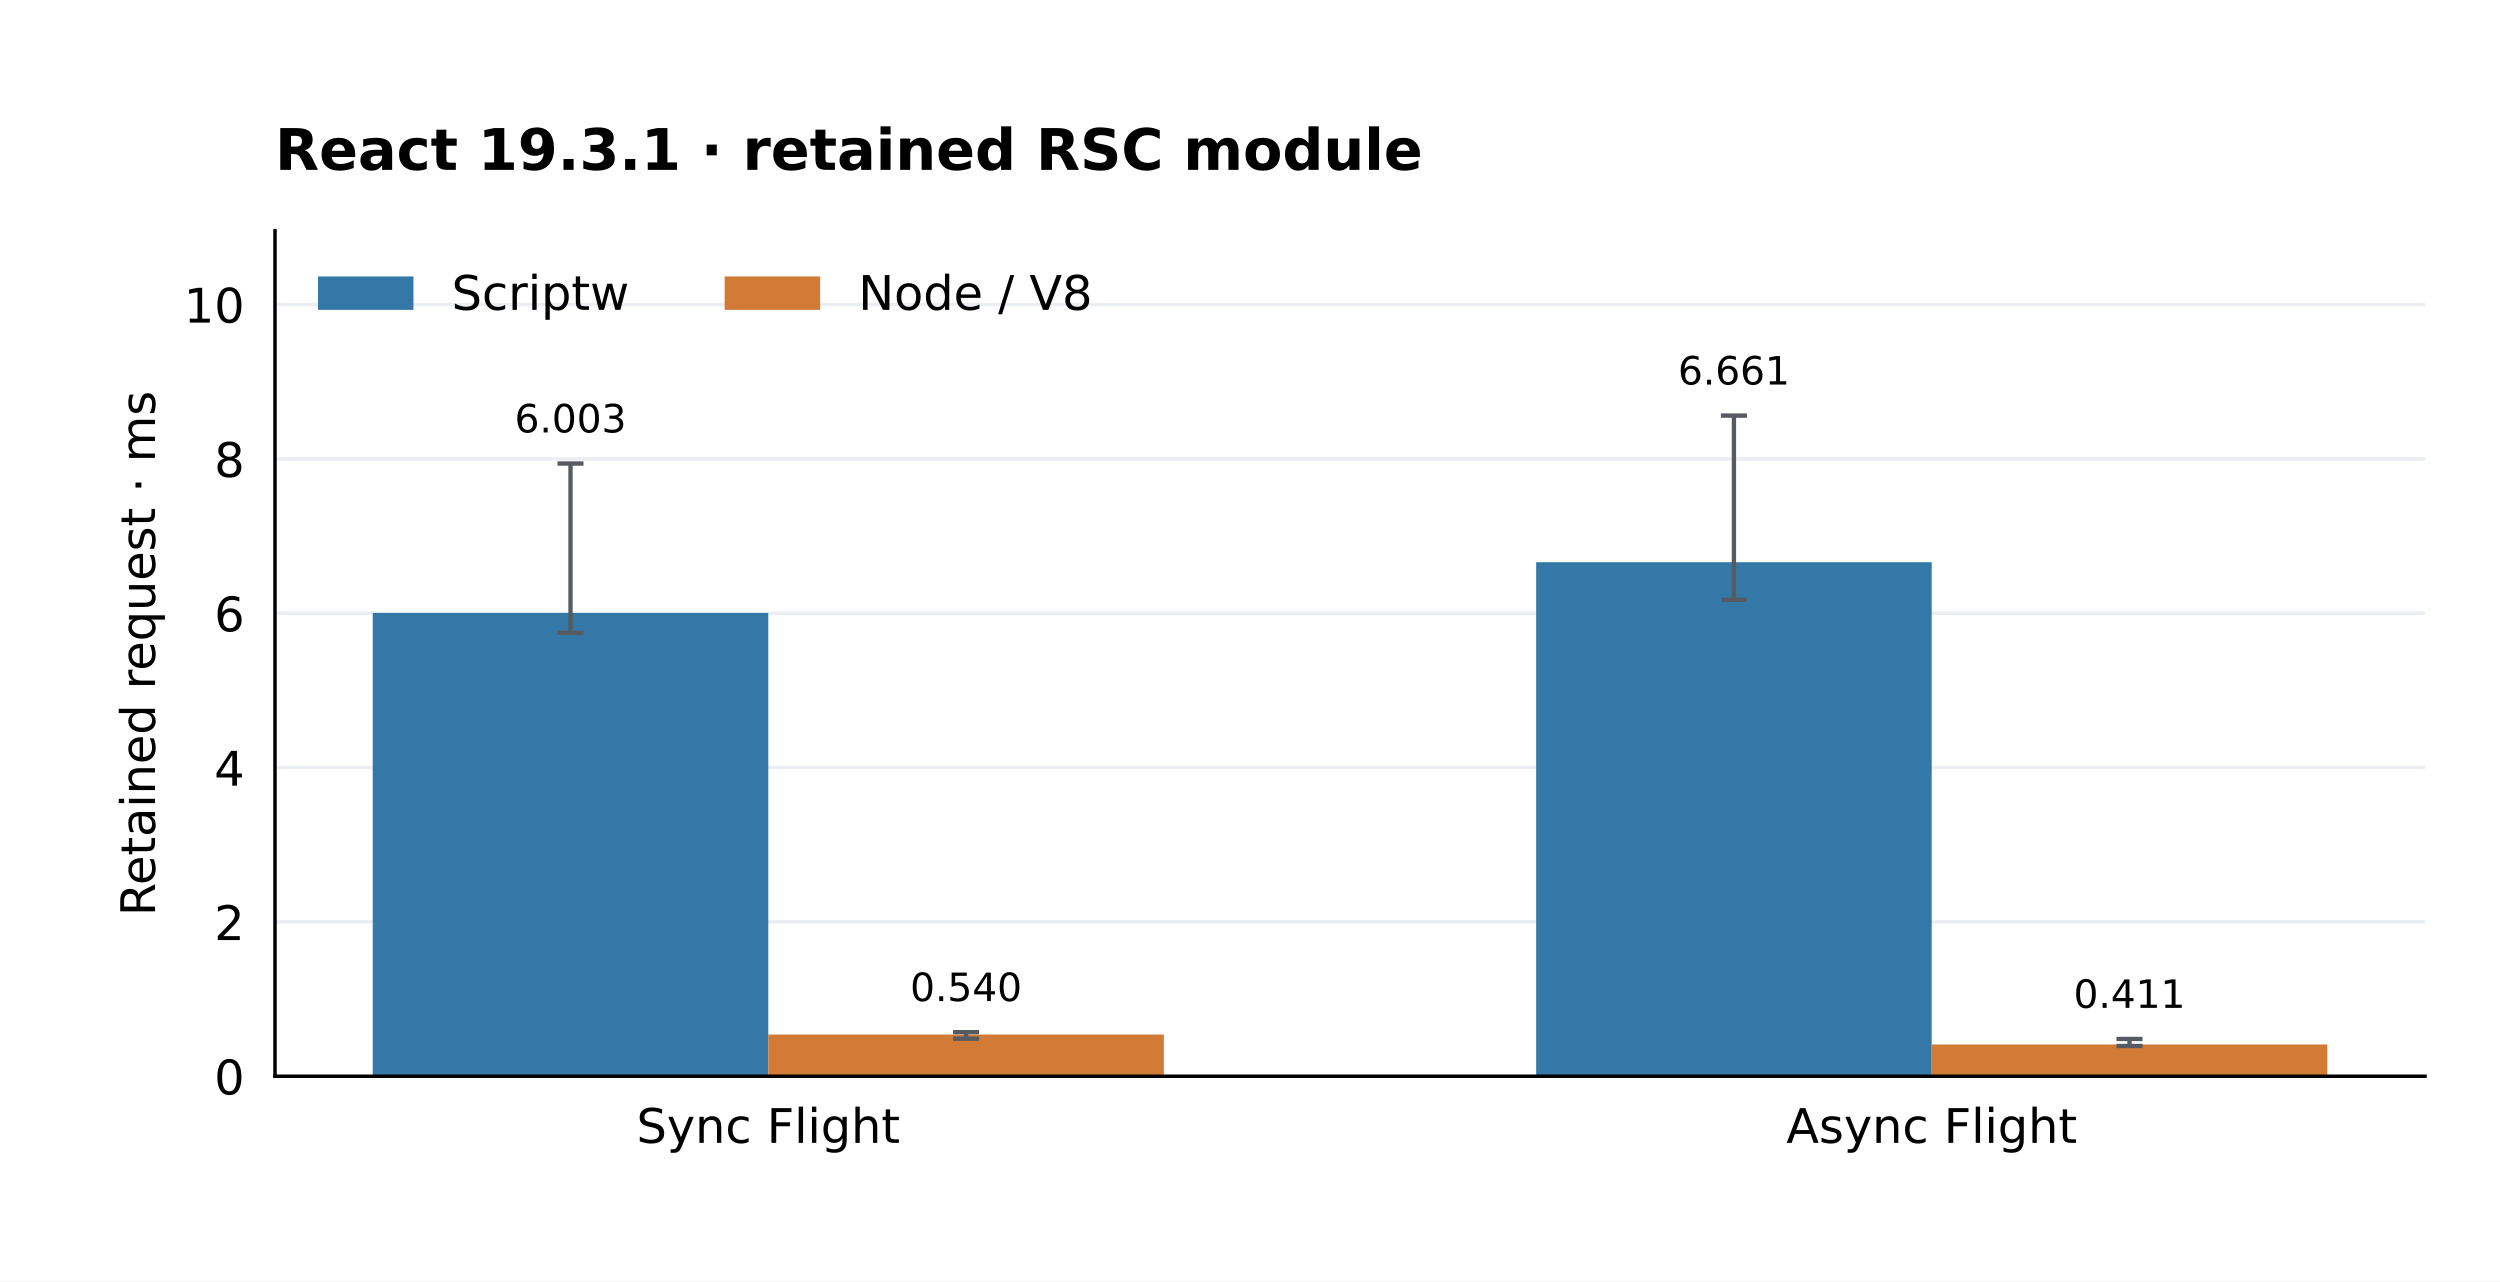
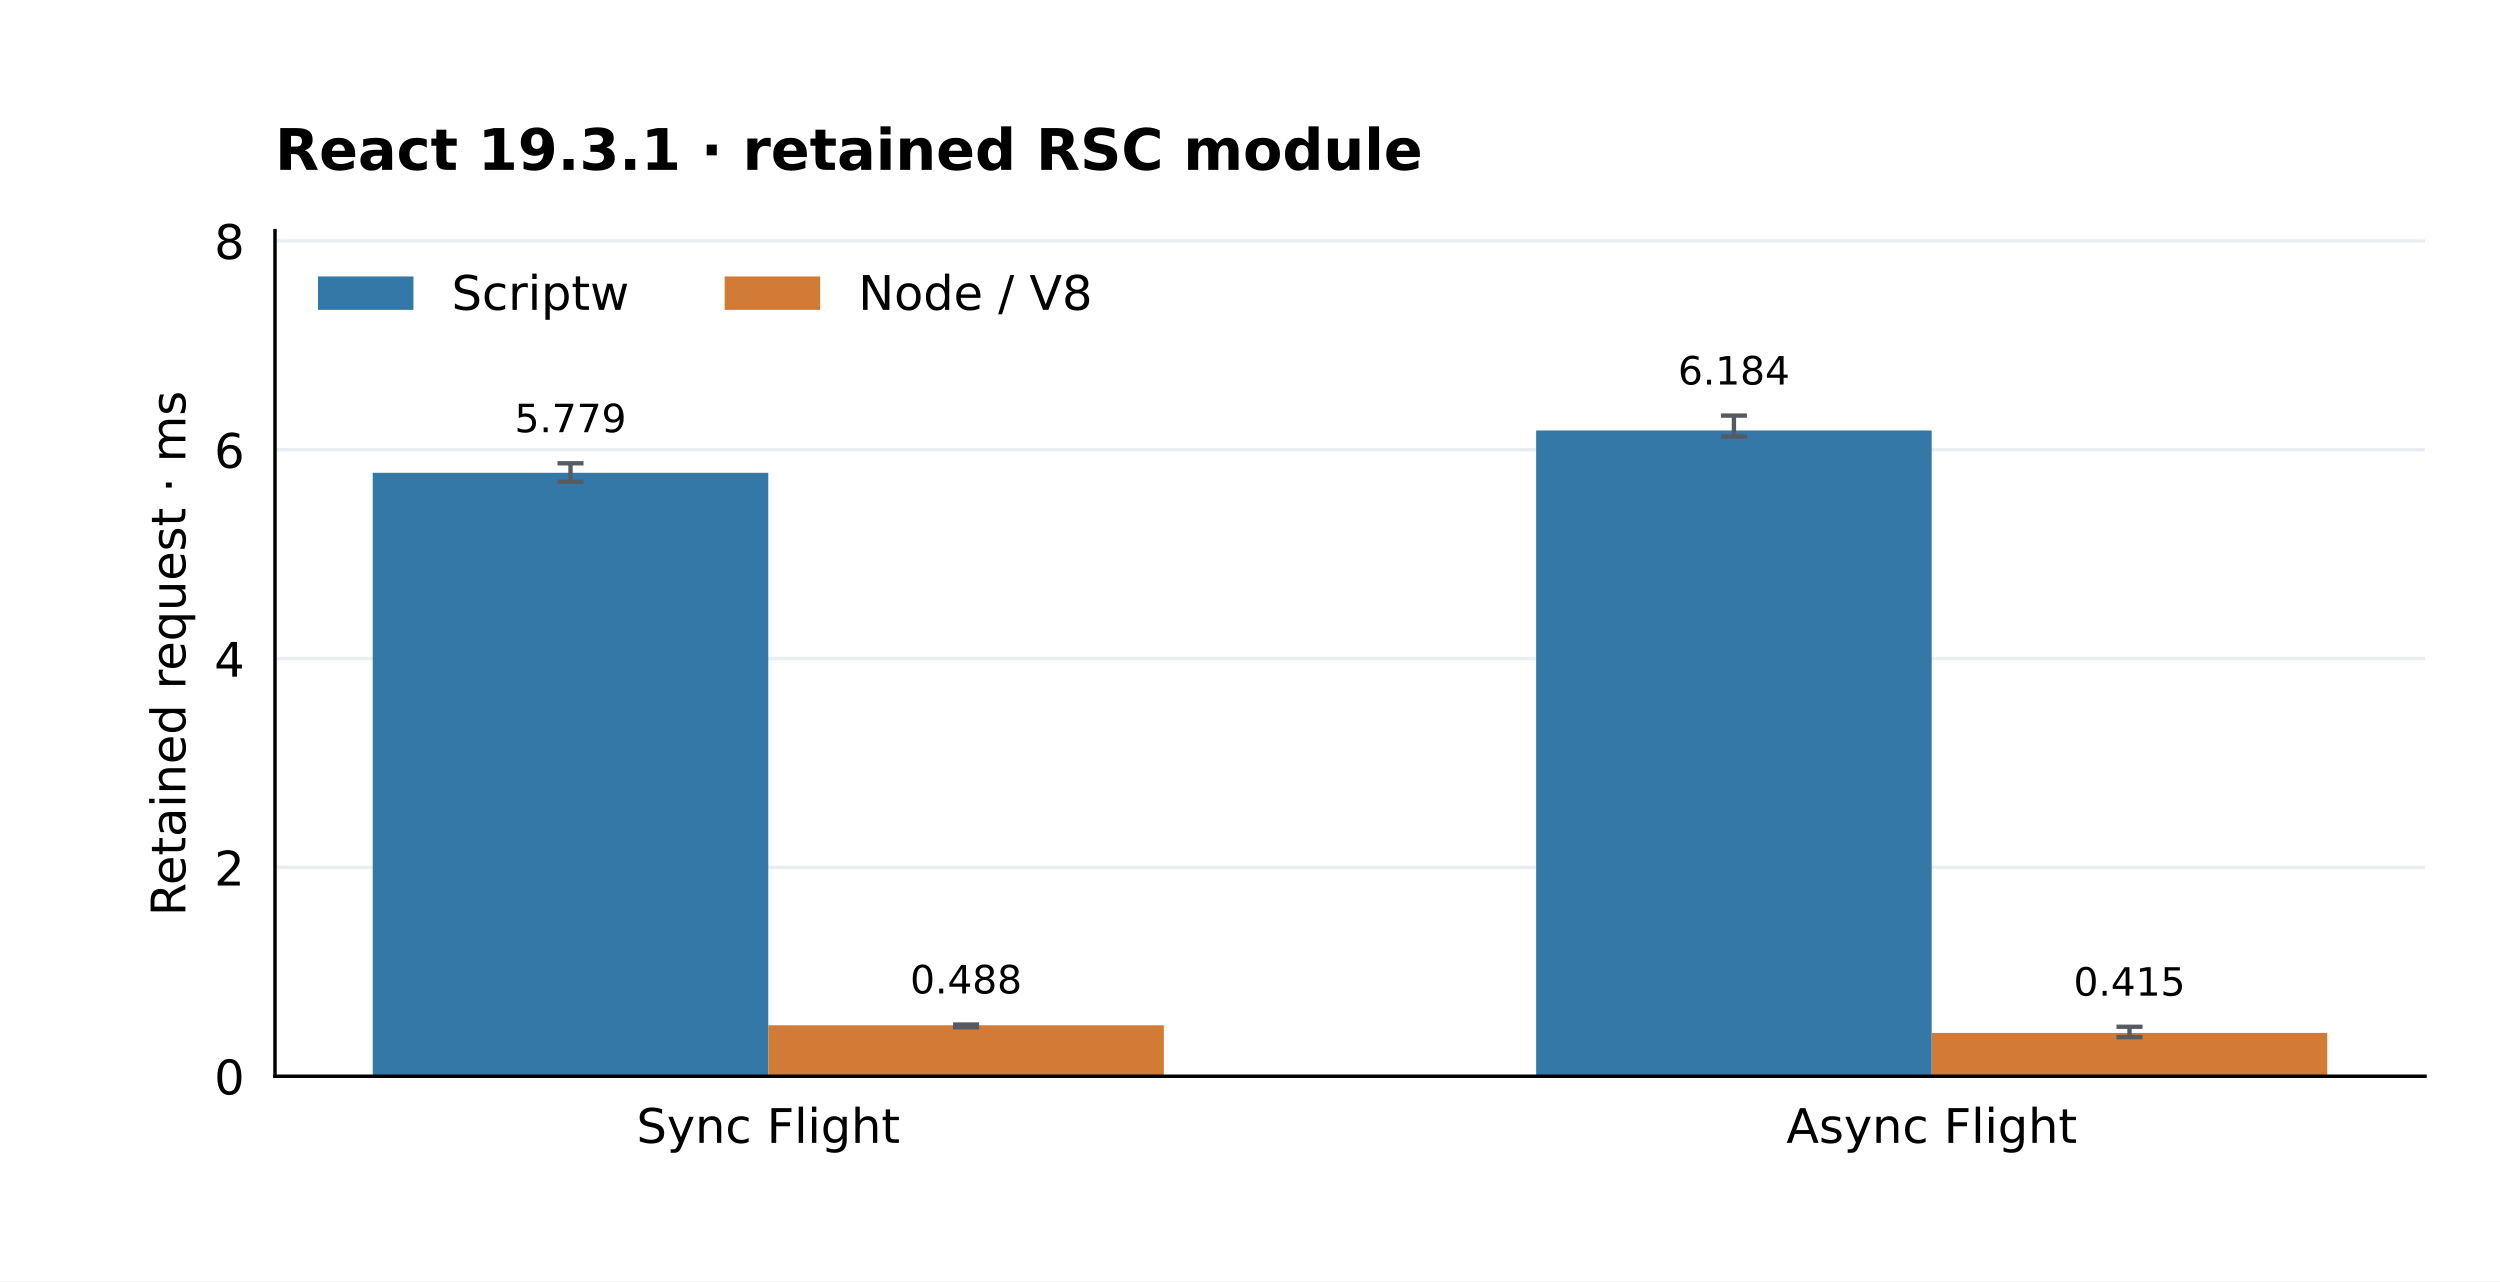
<svg xmlns="http://www.w3.org/2000/svg" xmlns:xlink="http://www.w3.org/1999/xlink" width="576pt" height="295.2pt" viewBox="0 0 576 295.2" version="1.1">
  <defs>
    <style type="text/css">*{stroke-linejoin: round; stroke-linecap: butt}</style>
  </defs>
  <g id="figure_1">
    <g id="patch_1">
      <path d="M 0 295.2 L 576 295.2 L 576 0 L 0 0 z " style="fill: #ffffff" />
    </g>
    <g id="axes_1">
      <g id="patch_2">
        <path d="M 63.36 247.968 L 558.72 247.968 L 558.72 53.136 L 63.36 53.136 z " style="fill: #ffffff" />
      </g>
      <g id="matplotlib.axis_1">
        <g id="xtick_1">
          <g id="line2d_1" />
          <g id="text_1">
            <text style="font-size: 11px; font-family: 'DejaVu Sans'; text-anchor: middle" x="177.014" y="263.326" transform="rotate(-0 177.014 263.3263)">Sync Flight</text>
          </g>
        </g>
        <g id="xtick_2">
          <g id="line2d_2" />
          <g id="text_2">
            <text style="font-size: 11px; font-family: 'DejaVu Sans'; text-anchor: middle" x="445.066" y="263.326" transform="rotate(-0 445.066 263.3263)">Async Flight</text>
          </g>
        </g>
      </g>
      <g id="matplotlib.axis_2">
        <g id="ytick_1">
          <g id="line2d_3">
            <path d="M 63.36 247.968 L 558.72 247.968 " clip-path="url(#p833538aeba)" style="fill: none; stroke: #eaeef2; stroke-width: 0.8; stroke-linecap: square" />
          </g>
          <g id="line2d_4" />
          <g id="text_3">
            <text style="font-size: 11px; font-family: 'DejaVu Sans'; text-anchor: end" x="56.36" y="252.147" transform="rotate(-0 56.36 252.1467)">0</text>
          </g>
        </g>
        <g id="ytick_2">
          <g id="line2d_5">
-             <path d="M 63.36 212.405 L 558.72 212.405 " clip-path="url(#p833538aeba)" style="fill: none; stroke: #eaeef2; stroke-width: 0.8; stroke-linecap: square" />
+             <path d="M 63.36 199.85 L 558.72 199.85 " clip-path="url(#p833538aeba)" style="fill: none; stroke: #eaeef2; stroke-width: 0.8; stroke-linecap: square" />
          </g>
          <g id="line2d_6" />
          <g id="text_4">
-             <text style="font-size: 11px; font-family: 'DejaVu Sans'; text-anchor: end" x="56.36" y="216.584" transform="rotate(-0 56.36 216.5836)">2</text>
+             <text style="font-size: 11px; font-family: 'DejaVu Sans'; text-anchor: end" x="56.36" y="204.028" transform="rotate(-0 56.36 204.0284)">2</text>
          </g>
        </g>
        <g id="ytick_3">
          <g id="line2d_7">
-             <path d="M 63.36 176.842 L 558.72 176.842 " clip-path="url(#p833538aeba)" style="fill: none; stroke: #eaeef2; stroke-width: 0.8; stroke-linecap: square" />
+             <path d="M 63.36 151.731 L 558.72 151.731 " clip-path="url(#p833538aeba)" style="fill: none; stroke: #eaeef2; stroke-width: 0.8; stroke-linecap: square" />
          </g>
          <g id="line2d_8" />
          <g id="text_5">
-             <text style="font-size: 11px; font-family: 'DejaVu Sans'; text-anchor: end" x="56.36" y="181.021" transform="rotate(-0 56.36 181.0206)">4</text>
+             <text style="font-size: 11px; font-family: 'DejaVu Sans'; text-anchor: end" x="56.36" y="155.91" transform="rotate(-0 56.36 155.91)">4</text>
          </g>
        </g>
        <g id="ytick_4">
          <g id="line2d_9">
-             <path d="M 63.36 141.279 L 558.72 141.279 " clip-path="url(#p833538aeba)" style="fill: none; stroke: #eaeef2; stroke-width: 0.8; stroke-linecap: square" />
+             <path d="M 63.36 103.613 L 558.72 103.613 " clip-path="url(#p833538aeba)" style="fill: none; stroke: #eaeef2; stroke-width: 0.8; stroke-linecap: square" />
          </g>
          <g id="line2d_10" />
          <g id="text_6">
-             <text style="font-size: 11px; font-family: 'DejaVu Sans'; text-anchor: end" x="56.36" y="145.458" transform="rotate(-0 56.36 145.4575)">6</text>
+             <text style="font-size: 11px; font-family: 'DejaVu Sans'; text-anchor: end" x="56.36" y="107.792" transform="rotate(-0 56.36 107.7917)">6</text>
          </g>
        </g>
        <g id="ytick_5">
          <g id="line2d_11">
-             <path d="M 63.36 105.716 L 558.72 105.716 " clip-path="url(#p833538aeba)" style="fill: none; stroke: #eaeef2; stroke-width: 0.8; stroke-linecap: square" />
+             <path d="M 63.36 55.495 L 558.72 55.495 " clip-path="url(#p833538aeba)" style="fill: none; stroke: #eaeef2; stroke-width: 0.8; stroke-linecap: square" />
          </g>
          <g id="line2d_12" />
          <g id="text_7">
-             <text style="font-size: 11px; font-family: 'DejaVu Sans'; text-anchor: end" x="56.36" y="109.894" transform="rotate(-0 56.36 109.8944)">8</text>
+             <text style="font-size: 11px; font-family: 'DejaVu Sans'; text-anchor: end" x="56.36" y="59.673" transform="rotate(-0 56.36 59.67336)">8</text>
          </g>
        </g>
-         <g id="ytick_6">
-           <g id="line2d_13">
-             <path d="M 63.36 70.153 L 558.72 70.153 " clip-path="url(#p833538aeba)" style="fill: none; stroke: #eaeef2; stroke-width: 0.8; stroke-linecap: square" />
-           </g>
-           <g id="line2d_14" />
-           <g id="text_8">
-             <text style="font-size: 11px; font-family: 'DejaVu Sans'; text-anchor: end" x="56.36" y="74.331" transform="rotate(-0 56.36 74.33136)">10</text>
-           </g>
-         </g>
-         <g id="text_9">
-           <text style="font-size: 11px; font-family: 'DejaVu Sans'; text-anchor: middle" x="35.72" y="150.552" transform="rotate(-90 35.71992 150.552)">Retained request · ms</text>
+         <g id="text_8">
+           <text style="font-size: 11px; font-family: 'DejaVu Sans'; text-anchor: middle" x="42.719" y="150.552" transform="rotate(-90 42.71867 150.552)">Retained request · ms</text>
        </g>
      </g>
      <g id="patch_3">
-         <path d="M 85.876 247.968 L 177.014 247.968 L 177.014 141.223 L 85.876 141.223 z " clip-path="url(#p833538aeba)" style="fill: #3478a8" />
+         <path d="M 85.876 247.968 L 177.014 247.968 L 177.014 108.939 L 85.876 108.939 z " clip-path="url(#p833538aeba)" style="fill: #3478a8" />
      </g>
      <g id="patch_4">
-         <path d="M 353.928 247.968 L 445.066 247.968 L 445.066 129.532 L 353.928 129.532 z " clip-path="url(#p833538aeba)" style="fill: #3478a8" />
+         <path d="M 353.928 247.968 L 445.066 247.968 L 445.066 99.177 L 353.928 99.177 z " clip-path="url(#p833538aeba)" style="fill: #3478a8" />
      </g>
      <g id="patch_5">
-         <path d="M 177.014 247.968 L 268.152 247.968 L 268.152 238.362 L 177.014 238.362 z " clip-path="url(#p833538aeba)" style="fill: #d17b36" />
+         <path d="M 177.014 247.968 L 268.152 247.968 L 268.152 236.225 L 177.014 236.225 z " clip-path="url(#p833538aeba)" style="fill: #d17b36" />
      </g>
      <g id="patch_6">
-         <path d="M 445.066 247.968 L 536.204 247.968 L 536.204 240.651 L 445.066 240.651 z " clip-path="url(#p833538aeba)" style="fill: #d17b36" />
+         <path d="M 445.066 247.968 L 536.204 247.968 L 536.204 237.987 L 445.066 237.987 z " clip-path="url(#p833538aeba)" style="fill: #d17b36" />
      </g>
      <g id="LineCollection_1">
-         <path d="M 131.445 145.819 L 131.445 106.798 " clip-path="url(#p833538aeba)" style="fill: none; stroke: #555b61" />
-         <path d="M 399.497 138.2 L 399.497 95.755 " clip-path="url(#p833538aeba)" style="fill: none; stroke: #555b61" />
+         <path d="M 131.445 110.982 L 131.445 106.746 " clip-path="url(#p833538aeba)" style="fill: none; stroke: #555b61" />
+         <path d="M 399.497 100.576 L 399.497 95.755 " clip-path="url(#p833538aeba)" style="fill: none; stroke: #555b61" />
      </g>
-       <g id="line2d_15">
+       <g id="line2d_13">
        <defs>
          <path id="mf1cd270943" d="M 3 0 L -3 -0 " style="stroke: #555b61" />
        </defs>
        <g clip-path="url(#p833538aeba)">
-           <use xlink:href="#mf1cd270943" x="131.445" y="145.819" style="fill: #1f77b4; stroke: #555b61" />
-           <use xlink:href="#mf1cd270943" x="399.497" y="138.2" style="fill: #1f77b4; stroke: #555b61" />
+           <use xlink:href="#mf1cd270943" x="131.445" y="110.982" style="fill: #1f77b4; stroke: #555b61" />
+           <use xlink:href="#mf1cd270943" x="399.497" y="100.576" style="fill: #1f77b4; stroke: #555b61" />
+         </g>
+       </g>
+       <g id="line2d_14">
+         <g clip-path="url(#p833538aeba)">
+           <use xlink:href="#mf1cd270943" x="131.445" y="106.746" style="fill: #1f77b4; stroke: #555b61" />
+           <use xlink:href="#mf1cd270943" x="399.497" y="95.755" style="fill: #1f77b4; stroke: #555b61" />
+         </g>
+       </g>
+       <g id="LineCollection_2">
+         <path d="M 222.583 236.686 L 222.583 236.05 " clip-path="url(#p833538aeba)" style="fill: none; stroke: #555b61" />
+         <path d="M 490.635 238.939 L 490.635 236.562 " clip-path="url(#p833538aeba)" style="fill: none; stroke: #555b61" />
+       </g>
+       <g id="line2d_15">
+         <g clip-path="url(#p833538aeba)">
+           <use xlink:href="#mf1cd270943" x="222.583" y="236.686" style="fill: #1f77b4; stroke: #555b61" />
+           <use xlink:href="#mf1cd270943" x="490.635" y="238.939" style="fill: #1f77b4; stroke: #555b61" />
        </g>
      </g>
      <g id="line2d_16">
        <g clip-path="url(#p833538aeba)">
-           <use xlink:href="#mf1cd270943" x="131.445" y="106.798" style="fill: #1f77b4; stroke: #555b61" />
-           <use xlink:href="#mf1cd270943" x="399.497" y="95.755" style="fill: #1f77b4; stroke: #555b61" />
-         </g>
-       </g>
-       <g id="LineCollection_2">
-         <path d="M 222.583 239.308 L 222.583 237.813 " clip-path="url(#p833538aeba)" style="fill: none; stroke: #555b61" />
-         <path d="M 490.635 240.993 L 490.635 239.38 " clip-path="url(#p833538aeba)" style="fill: none; stroke: #555b61" />
-       </g>
-       <g id="line2d_17">
-         <g clip-path="url(#p833538aeba)">
-           <use xlink:href="#mf1cd270943" x="222.583" y="239.308" style="fill: #1f77b4; stroke: #555b61" />
-           <use xlink:href="#mf1cd270943" x="490.635" y="240.993" style="fill: #1f77b4; stroke: #555b61" />
-         </g>
-       </g>
-       <g id="line2d_18">
-         <g clip-path="url(#p833538aeba)">
-           <use xlink:href="#mf1cd270943" x="222.583" y="237.813" style="fill: #1f77b4; stroke: #555b61" />
-           <use xlink:href="#mf1cd270943" x="490.635" y="239.38" style="fill: #1f77b4; stroke: #555b61" />
+           <use xlink:href="#mf1cd270943" x="222.583" y="236.05" style="fill: #1f77b4; stroke: #555b61" />
+           <use xlink:href="#mf1cd270943" x="490.635" y="236.562" style="fill: #1f77b4; stroke: #555b61" />
        </g>
      </g>
      <g id="patch_7">
        <path d="M 63.36 247.968 L 63.36 53.136 " style="fill: none; stroke: #000000; stroke-width: 0.8; stroke-linejoin: miter; stroke-linecap: square" />
      </g>
      <g id="patch_8">
        <path d="M 63.36 247.968 L 558.72 247.968 " style="fill: none; stroke: #000000; stroke-width: 0.8; stroke-linejoin: miter; stroke-linecap: square" />
      </g>
+       <g id="text_9">
+         <text style="font-size: 9px; font-family: 'DejaVu Sans'; text-anchor: middle" x="131.445" y="99.584" transform="rotate(-0 131.4452 99.58403)">5.779</text>
+       </g>
      <g id="text_10">
-         <text style="font-size: 9px; font-family: 'DejaVu Sans'; text-anchor: middle" x="131.445" y="99.636" transform="rotate(-0 131.4452 99.63597)">6.003</text>
+         <text style="font-size: 9px; font-family: 'DejaVu Sans'; text-anchor: middle" x="399.497" y="88.593" transform="rotate(-0 399.4971 88.59339)">6.184</text>
      </g>
      <g id="text_11">
-         <text style="font-size: 9px; font-family: 'DejaVu Sans'; text-anchor: middle" x="399.497" y="88.593" transform="rotate(-0 399.4971 88.59339)">6.661</text>
+         <text style="font-size: 9px; font-family: 'DejaVu Sans'; text-anchor: middle" x="222.583" y="228.888" transform="rotate(-0 222.5829 228.8879)">0.488</text>
      </g>
      <g id="text_12">
-         <text style="font-size: 9px; font-family: 'DejaVu Sans'; text-anchor: middle" x="222.583" y="230.651" transform="rotate(-0 222.5829 230.6509)">0.540</text>
+         <text style="font-size: 9px; font-family: 'DejaVu Sans'; text-anchor: middle" x="490.635" y="229.4" transform="rotate(-0 490.6348 229.4001)">0.415</text>
      </g>
      <g id="text_13">
-         <text style="font-size: 9px; font-family: 'DejaVu Sans'; text-anchor: middle" x="490.635" y="232.218" transform="rotate(-0 490.6348 232.2183)">0.411</text>
-       </g>
-       <g id="text_14">
        <text style="font-weight: 700; font-size: 13.2px; font-family: 'DejaVu Sans'; text-anchor: start" x="63.36" y="39.136" transform="rotate(-0 63.36 39.136)">React 19.3.1 · retained RSC module</text>
      </g>
      <g id="legend_1">
        <g id="patch_9">
          <path d="M 73.26 71.394 L 95.26 71.394 L 95.26 63.694 L 73.26 63.694 z " style="fill: #3478a8" />
        </g>
-         <g id="text_15">
+         <g id="text_14">
          <text style="font-size: 11px; font-family: 'DejaVu Sans'; text-anchor: start" x="104.06" y="71.394" transform="rotate(-0 104.06 71.39428)">Scriptw</text>
        </g>
        <g id="patch_10">
          <path d="M 166.961 71.394 L 188.961 71.394 L 188.961 63.694 L 166.961 63.694 z " style="fill: #d17b36" />
        </g>
-         <g id="text_16">
+         <g id="text_15">
          <text style="font-size: 11px; font-family: 'DejaVu Sans'; text-anchor: start" x="197.761" y="71.394" transform="rotate(-0 197.7611 71.39428)">Node / V8</text>
        </g>
      </g>
    </g>
  </g>
  <defs>
    <clipPath id="p833538aeba">
      <rect x="63.36" y="53.136" width="495.36" height="194.832" />
    </clipPath>
  </defs>
</svg>
